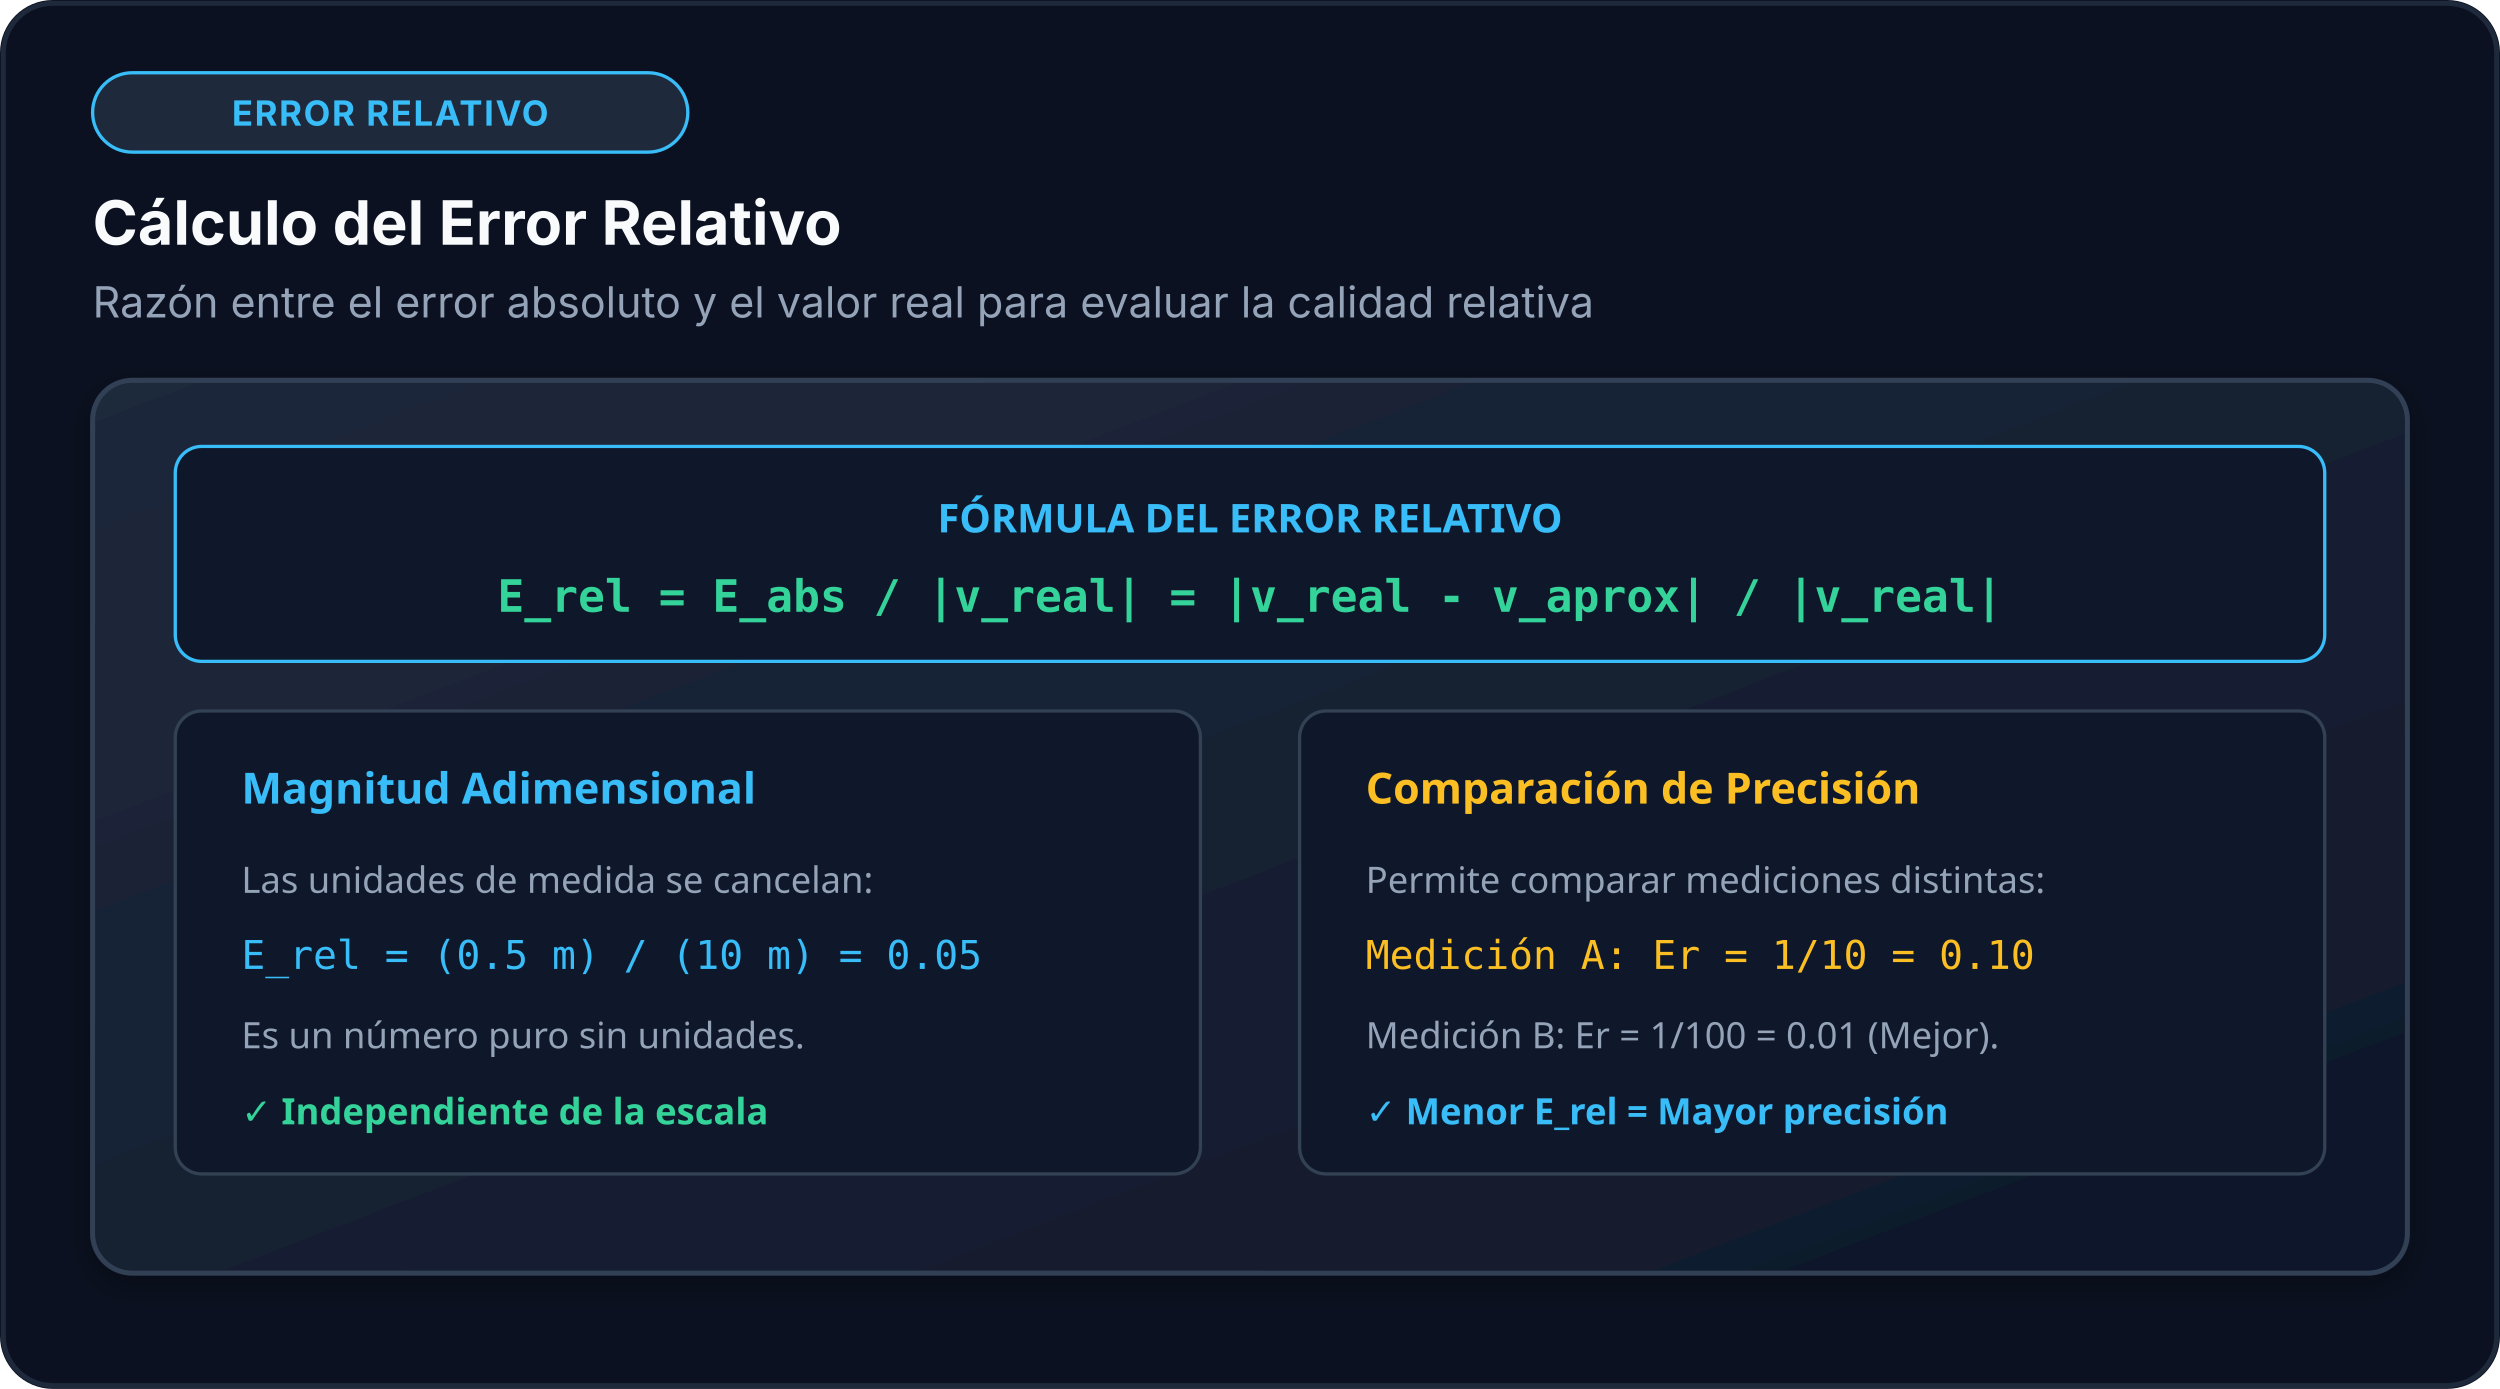
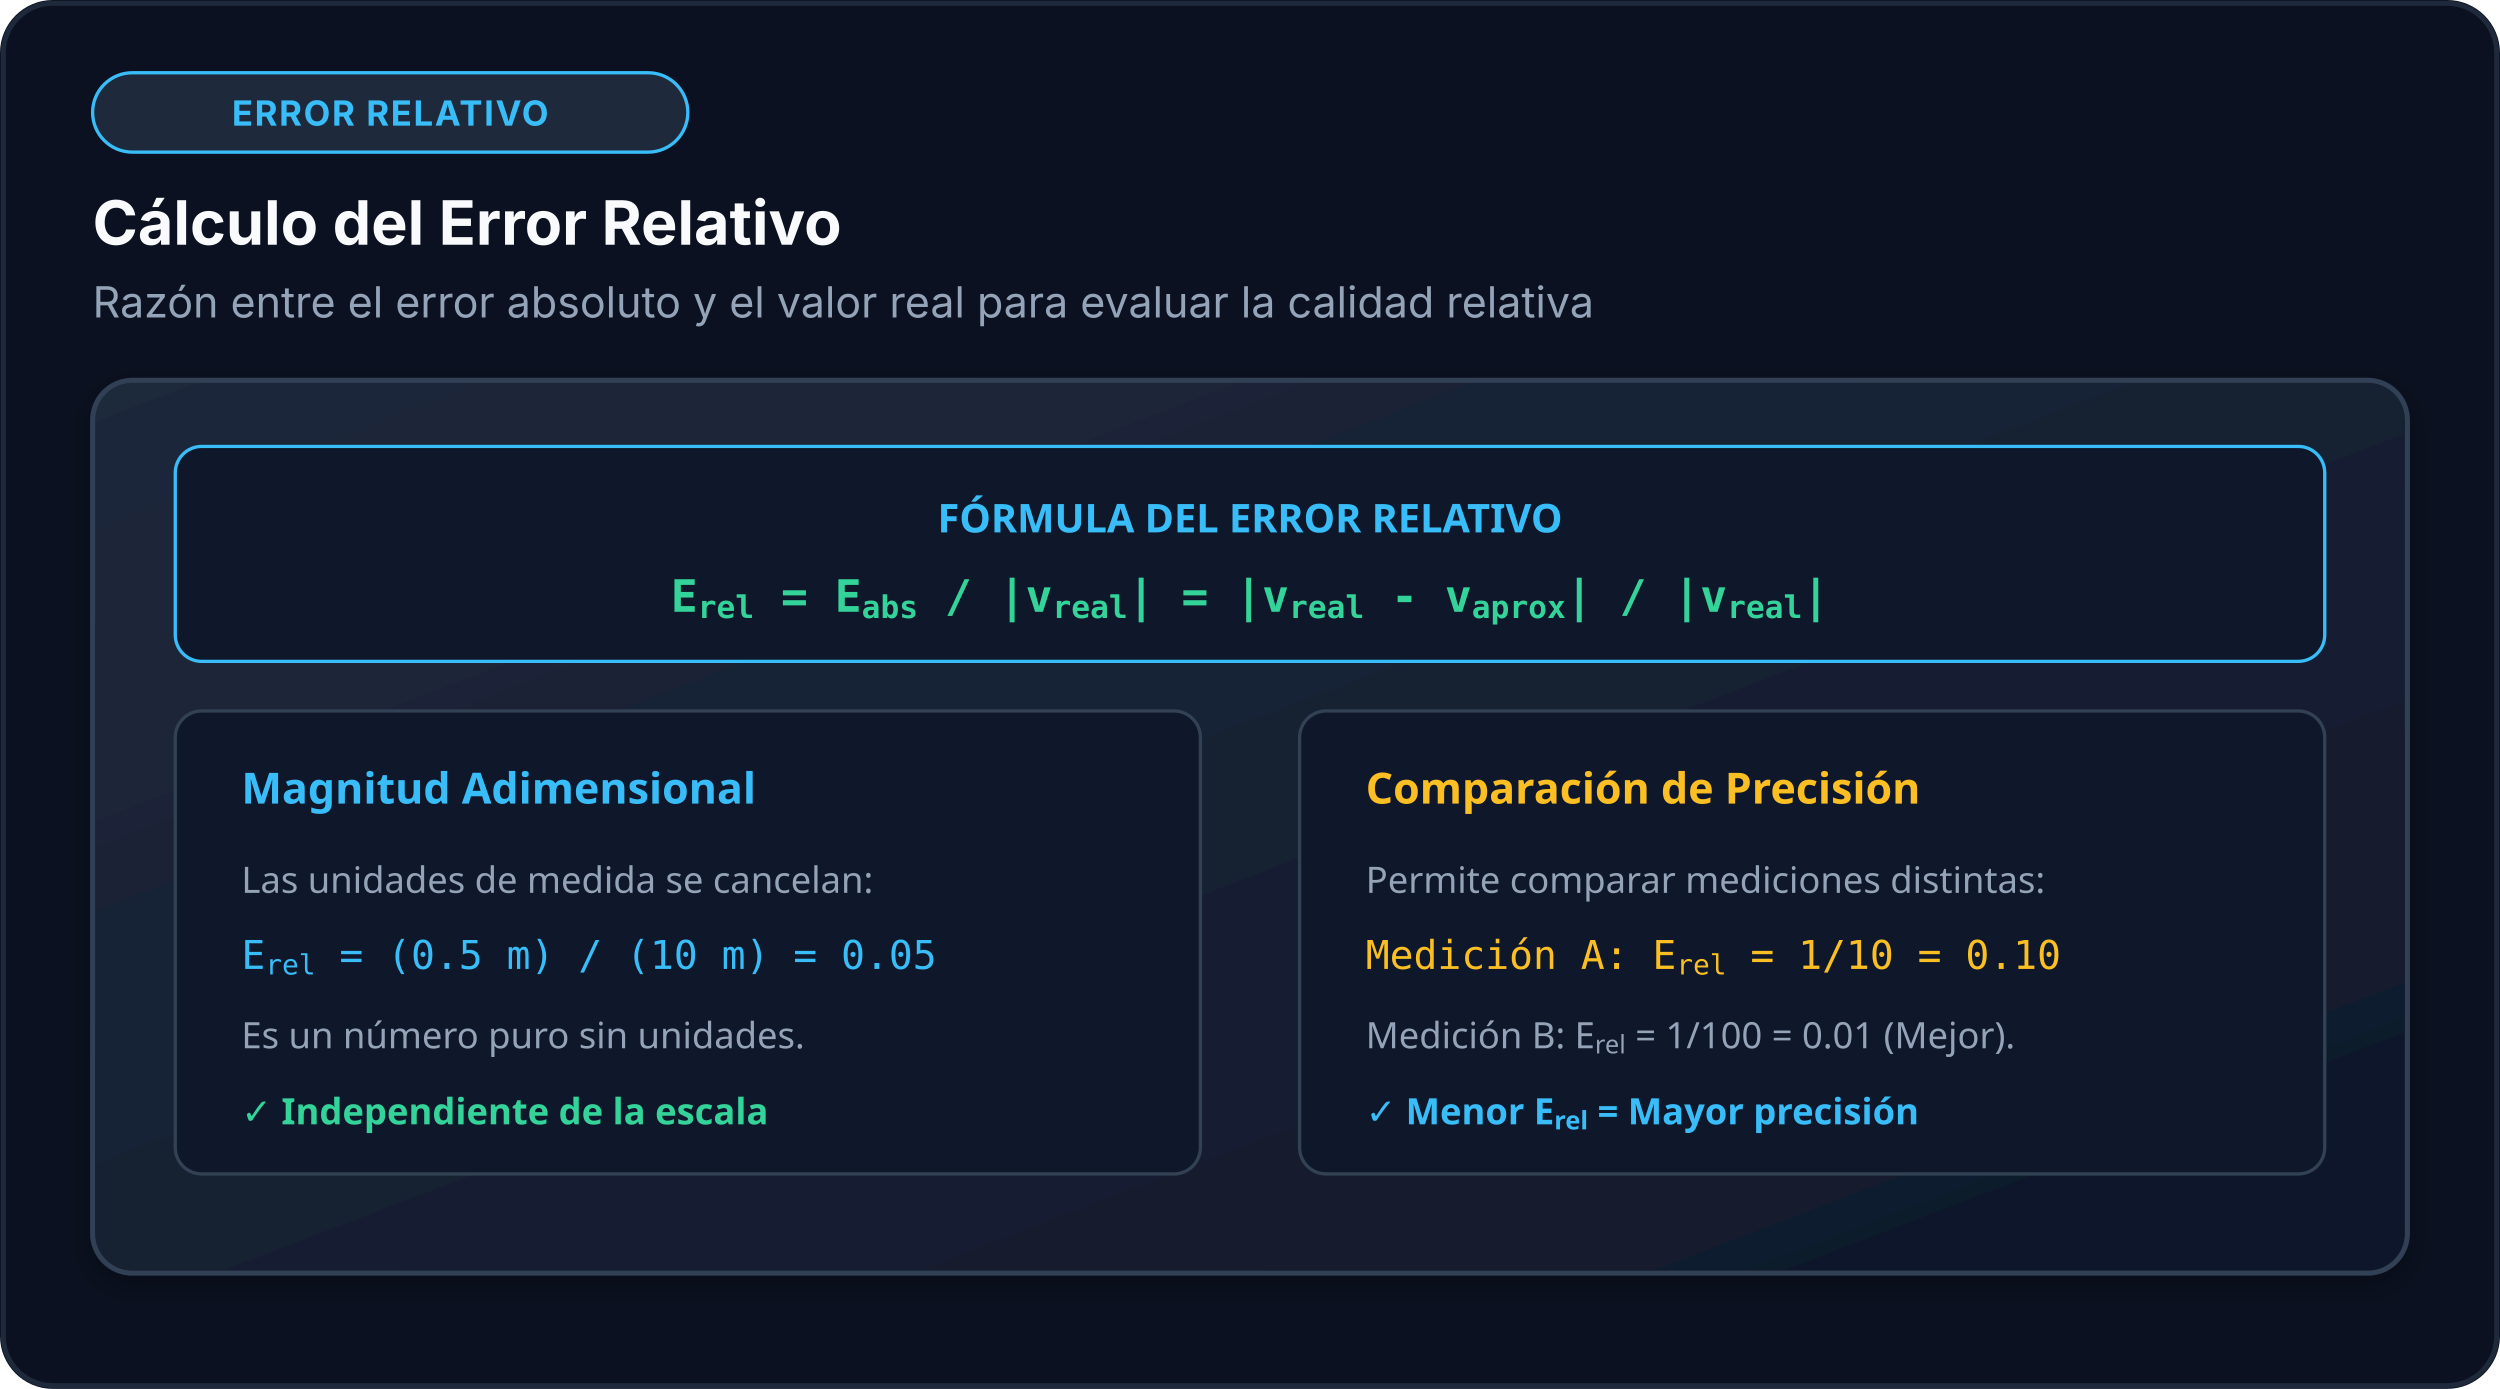
<svg xmlns="http://www.w3.org/2000/svg" viewBox="0 0 756 420" width="100%" height="100%">
  <defs>
    <linearGradient id="cardGrad" x1="0%" y1="0%" x2="100%" y2="100%">
      <stop offset="0%" stop-color="#1e293b" />
      <stop offset="100%" stop-color="#0f172a" />
    </linearGradient>
    <filter id="shadow" x="-4%" y="-4%" width="108%" height="112%">
      <feDropShadow dx="0" dy="3" stdDeviation="4" flood-color="#000000" flood-opacity="0.3" />
    </filter>
  </defs>
  <rect width="756" height="420" rx="16" fill="#0b1120" />
  <rect x="1" y="1" width="754" height="418" rx="15" fill="none" stroke="#1e293b" stroke-width="1.5" />
  <g transform="translate(28, 22)">
    <rect x="0" y="0" width="180" height="24" rx="12" fill="#1e293b" stroke="#38bdf8" stroke-width="1" />
    <text x="90" y="16" fill="#38bdf8" font-family="system-ui, -apple-system, sans-serif" font-size="10.5" font-weight="700" text-anchor="middle" letter-spacing="0.5">ERROR RELATIVO</text>
    <text x="0" y="52" fill="#f8fafc" font-family="system-ui, -apple-system, sans-serif" font-size="18.5" font-weight="700">Cálculo del Error Relativo</text>
    <text x="0" y="74" fill="#94a3b8" font-family="system-ui, -apple-system, sans-serif" font-size="13">Razón entre el error absoluto y el valor real para evaluar la calidad relativa</text>
  </g>
  <g transform="translate(28, 115)">
    <rect width="700" height="270" rx="12" fill="url(#cardGrad)" stroke="#334155" stroke-width="1.5" filter="url(#shadow)" />
    <g transform="translate(25, 20)">
      <rect width="650" height="65" rx="8" fill="#0f172a" stroke="#38bdf8" />
      <text x="325" y="26" fill="#38bdf8" font-family="system-ui, sans-serif" font-size="12" font-weight="700" text-anchor="middle">FÓRMULA DEL ERROR RELATIVO</text>
-       <text x="325" y="50" fill="#34d399" font-family="monospace" font-size="13.5" font-weight="700" text-anchor="middle">E_rel = E_abs / |v_real| = |v_real - v_aprox| / |v_real|</text>
+       <text x="325" y="50" fill="#34d399" font-family="monospace" font-size="13.5" font-weight="700" text-anchor="middle">E<tspan baseline-shift="sub" font-size="70%">rel</tspan> = E<tspan baseline-shift="sub" font-size="70%">abs</tspan> / |v<tspan baseline-shift="sub" font-size="70%">real</tspan>| = |v<tspan baseline-shift="sub" font-size="70%">real</tspan> - v<tspan baseline-shift="sub" font-size="70%">aprox</tspan>| / |v<tspan baseline-shift="sub" font-size="70%">real</tspan>|</text>
    </g>
    <g transform="translate(25, 100)">
      <rect width="310" height="140" rx="8" fill="#0f172a" stroke="#334155" />
      <text x="20" y="28" fill="#38bdf8" font-family="system-ui, sans-serif" font-size="13" font-weight="700">Magnitud Adimensional</text>
      <text x="20" y="55" fill="#94a3b8" font-family="system-ui, sans-serif" font-size="11">Las unidades de medida se cancelan:</text>
-       <text x="20" y="78" fill="#38bdf8" font-family="monospace" font-size="12">E_rel = (0.5 m) / (10 m) = 0.05</text>
+       <text x="20" y="78" fill="#38bdf8" font-family="monospace" font-size="12">E<tspan baseline-shift="sub" font-size="70%">rel</tspan> = (0.5 m) / (10 m) = 0.05</text>
      <text x="20" y="102" fill="#94a3b8" font-family="system-ui, sans-serif" font-size="11">Es un número puro sin unidades.</text>
      <text x="20" y="125" fill="#34d399" font-family="system-ui, sans-serif" font-size="11" font-weight="600">✓ Independiente de la escala</text>
    </g>
    <g transform="translate(365, 100)">
      <rect width="310" height="140" rx="8" fill="#0f172a" stroke="#334155" />
      <text x="20" y="28" fill="#fbbf24" font-family="system-ui, sans-serif" font-size="13" font-weight="700">Comparación de Precisión</text>
      <text x="20" y="55" fill="#94a3b8" font-family="system-ui, sans-serif" font-size="11">Permite comparar mediciones distintas:</text>
-       <text x="20" y="78" fill="#fbbf24" font-family="monospace" font-size="12">Medición A: Er = 1/10 = 0.10</text>
-       <text x="20" y="102" fill="#94a3b8" font-family="system-ui, sans-serif" font-size="11">Medición B: Er = 1/100 = 0.01 (Mejor).</text>
-       <text x="20" y="125" fill="#38bdf8" font-family="system-ui, sans-serif" font-size="11" font-weight="600">✓ Menor E_rel = Mayor precisión</text>
+       <text x="20" y="78" fill="#fbbf24" font-family="monospace" font-size="12">Medición A: E<tspan baseline-shift="sub" font-size="70%">rel</tspan> = 1/10 = 0.10</text>
+       <text x="20" y="102" fill="#94a3b8" font-family="system-ui, sans-serif" font-size="11">Medición B: E<tspan baseline-shift="sub" font-size="70%">rel</tspan> = 1/100 = 0.01 (Mejor).</text>
+       <text x="20" y="125" fill="#38bdf8" font-family="system-ui, sans-serif" font-size="11" font-weight="600">✓ Menor E<tspan baseline-shift="sub" font-size="70%">rel</tspan> = Mayor precisión</text>
    </g>
  </g>
</svg>
